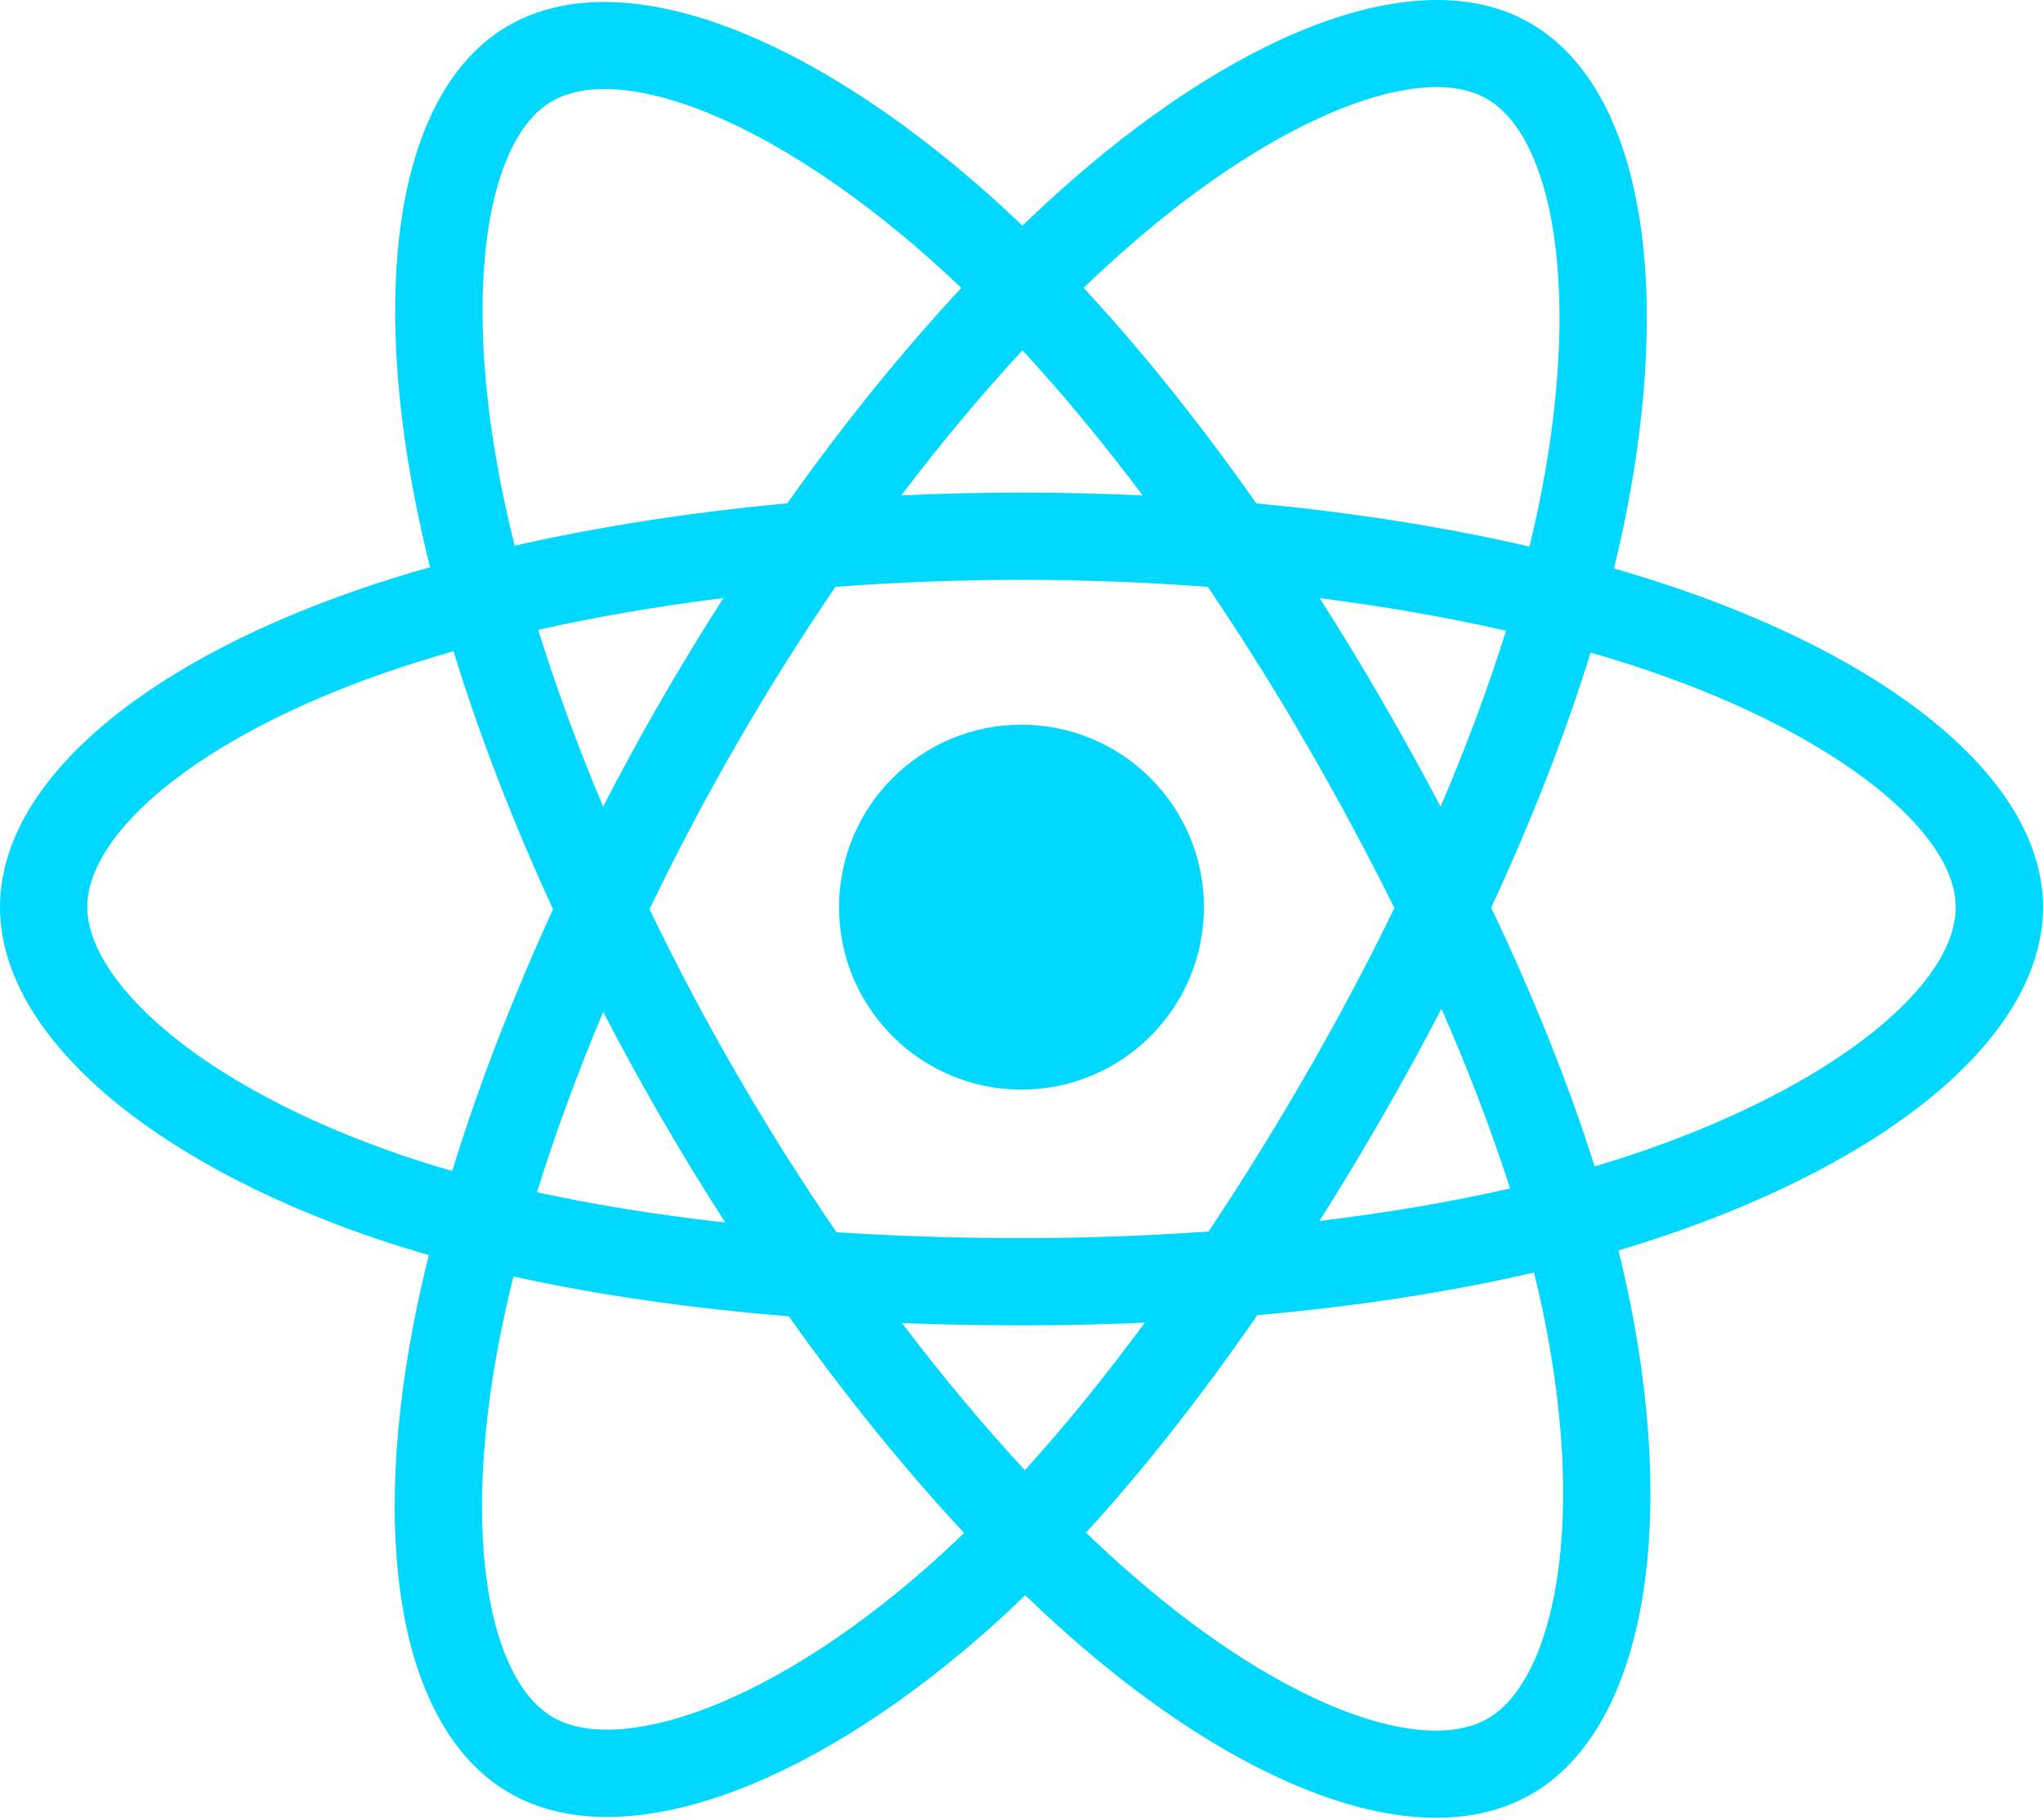
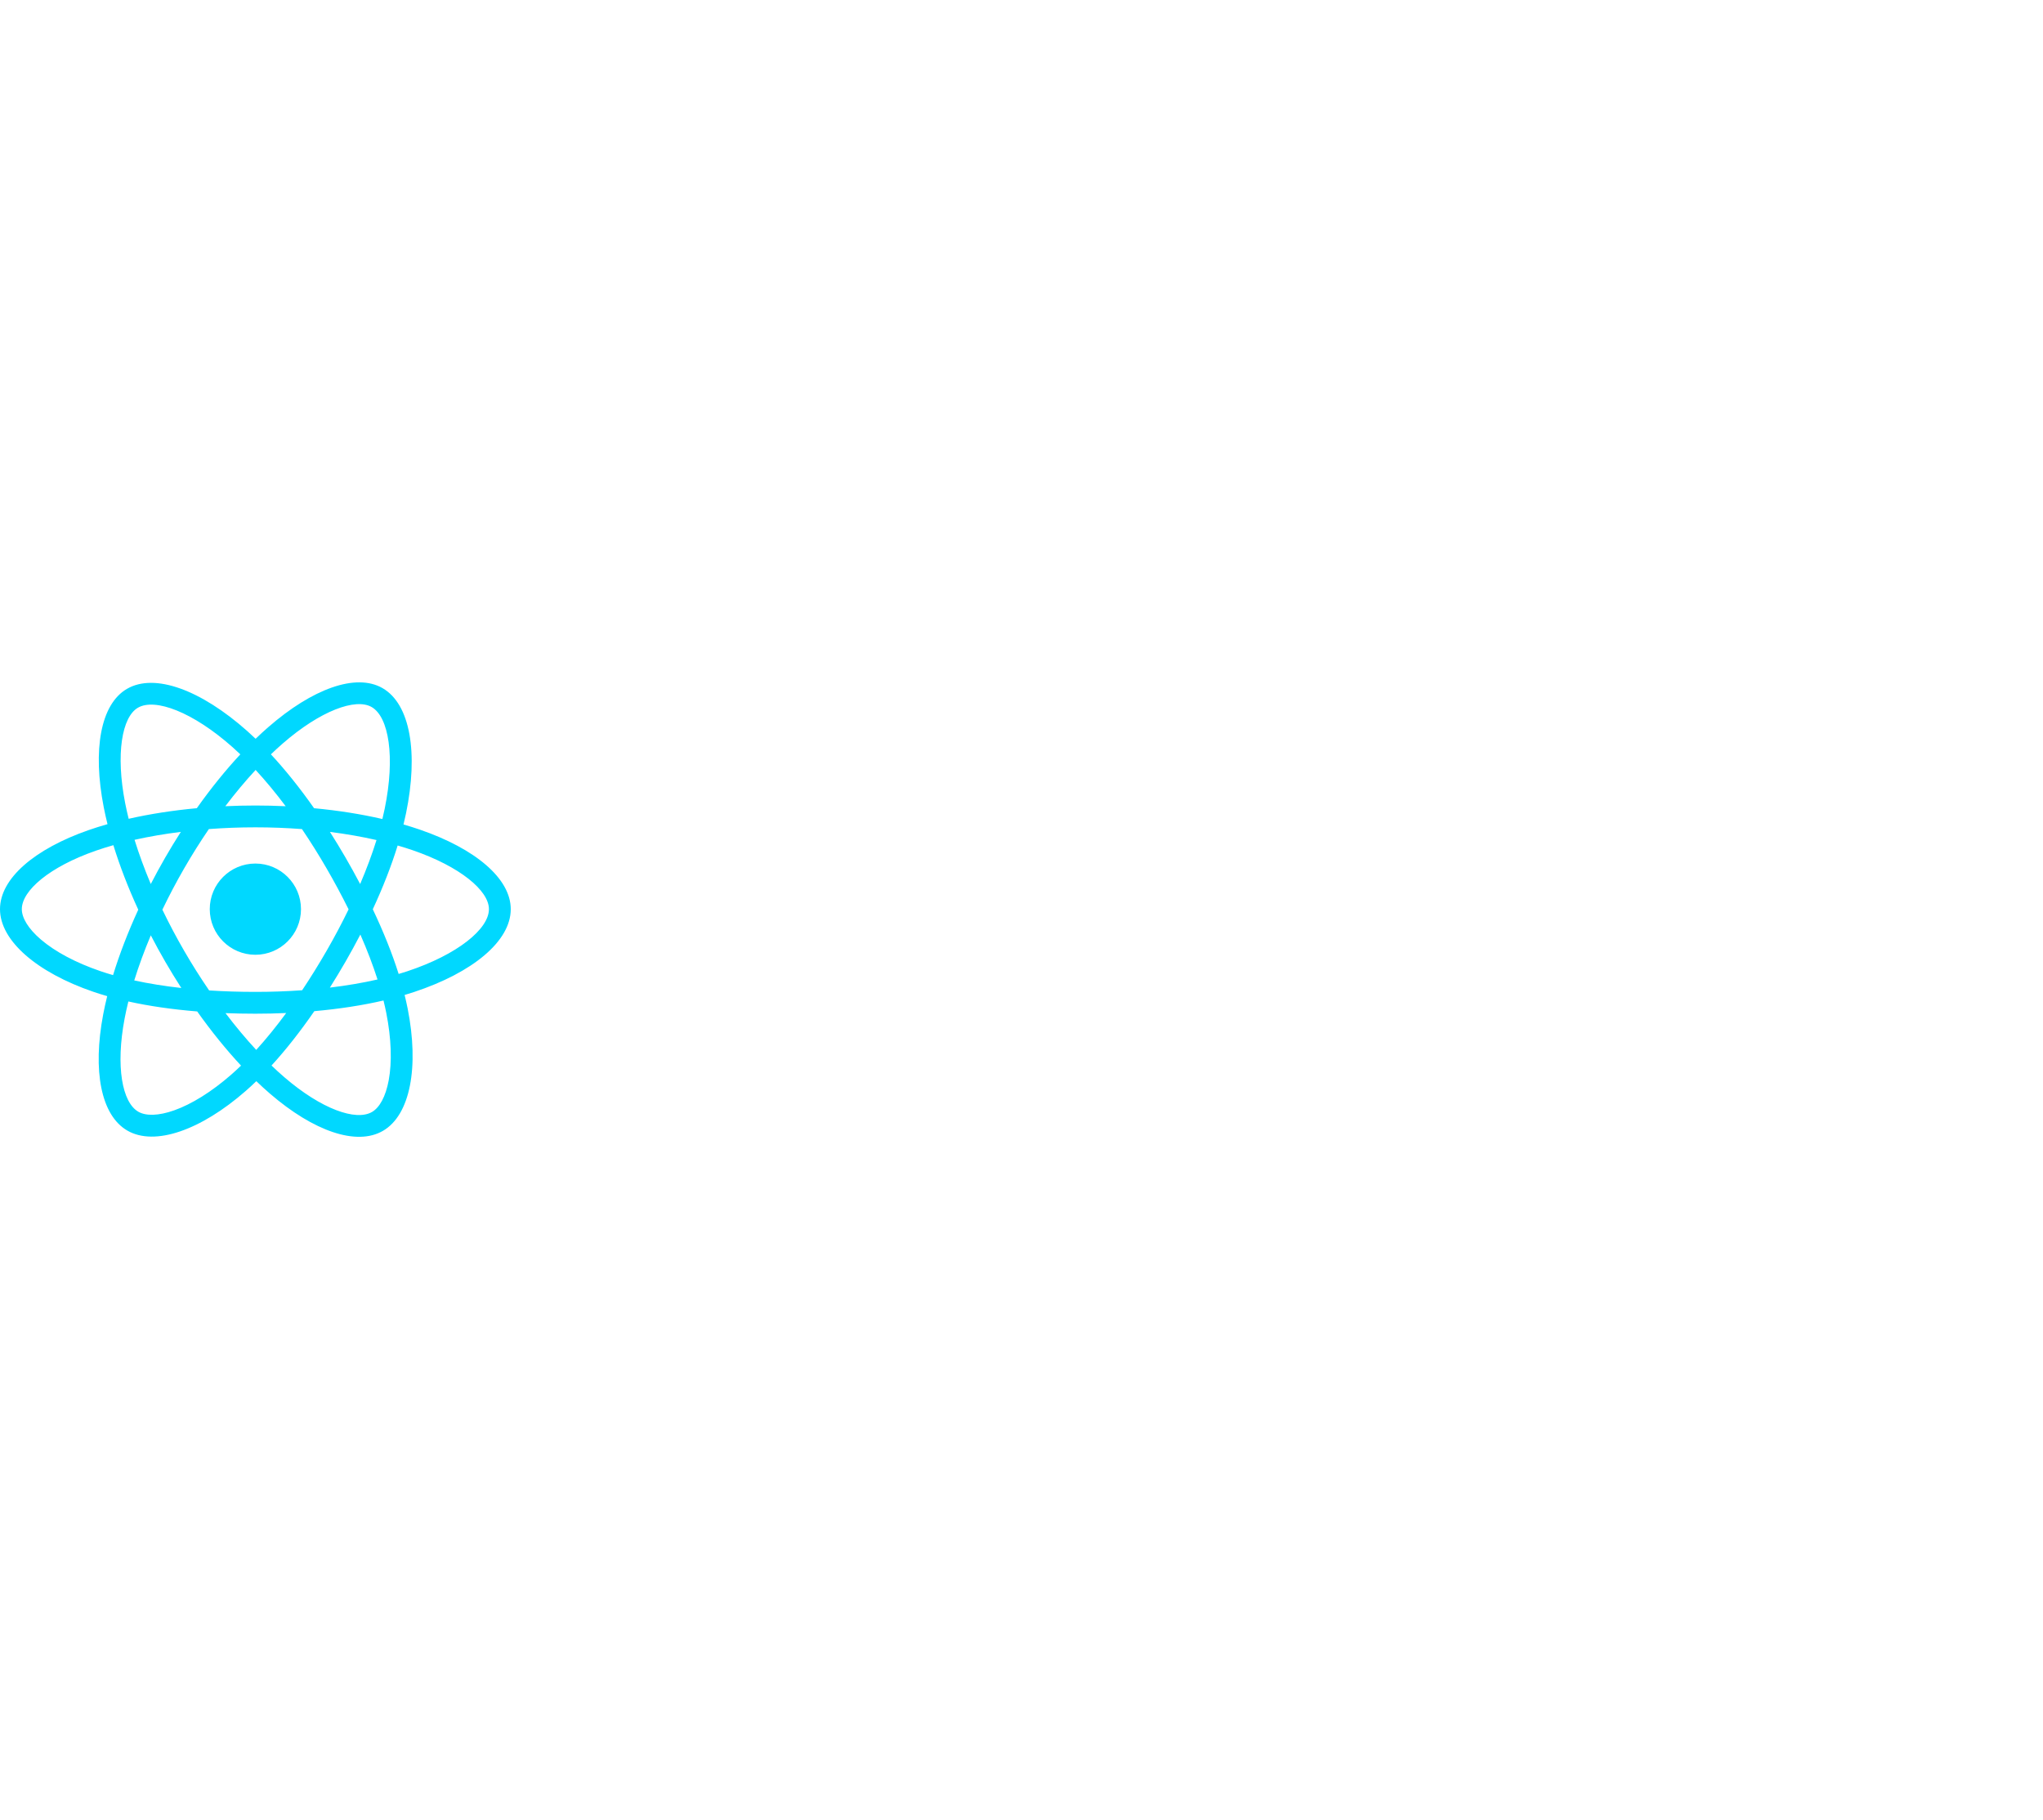
- <svg xmlns="http://www.w3.org/2000/svg" aria-hidden="true" role="img" class="iconify iconify--logos" width="35.93" height="32" preserveAspectRatio="xMidYMid meet" viewBox="0 0 256 228">
+ <svg xmlns="http://www.w3.org/2000/svg" aria-hidden="true" role="img" class="iconify iconify--logos" width="35.93" height="32" preserveAspectRatio="xMidYMid meet" viewBox="0 0 1024 228">
  <path fill="#00D8FF" d="M210.483 73.824a171.49 171.49 0 0 0-8.24-2.597c.465-1.9.893-3.777 1.273-5.621c6.238-30.281 2.16-54.676-11.769-62.708c-13.355-7.7-35.196.329-57.254 19.526a171.23 171.23 0 0 0-6.375 5.848a155.866 155.866 0 0 0-4.241-3.917C100.759 3.829 77.587-4.822 63.673 3.233C50.33 10.957 46.379 33.89 51.995 62.588a170.974 170.974 0 0 0 1.892 8.48c-3.28.932-6.445 1.924-9.474 2.98C17.309 83.498 0 98.307 0 113.668c0 15.865 18.582 31.778 46.812 41.427a145.52 145.52 0 0 0 6.921 2.165a167.467 167.467 0 0 0-2.01 9.138c-5.354 28.2-1.173 50.591 12.134 58.266c13.744 7.926 36.812-.22 59.273-19.855a145.567 145.567 0 0 0 5.342-4.923a168.064 168.064 0 0 0 6.92 6.314c21.758 18.722 43.246 26.282 56.54 18.586c13.731-7.949 18.194-32.003 12.4-61.268a145.016 145.016 0 0 0-1.535-6.842c1.62-.48 3.21-.974 4.76-1.488c29.348-9.723 48.443-25.443 48.443-41.52c0-15.417-17.868-30.326-45.517-39.844Zm-6.365 70.984c-1.4.463-2.836.91-4.3 1.345c-3.24-10.257-7.612-21.163-12.963-32.432c5.106-11 9.31-21.767 12.459-31.957c2.619.758 5.16 1.557 7.61 2.4c23.69 8.156 38.14 20.213 38.14 29.504c0 9.896-15.606 22.743-40.946 31.14Zm-10.514 20.834c2.562 12.94 2.927 24.64 1.23 33.787c-1.524 8.219-4.59 13.698-8.382 15.893c-8.067 4.67-25.32-1.4-43.927-17.412a156.726 156.726 0 0 1-6.437-5.87c7.214-7.889 14.423-17.06 21.459-27.246c12.376-1.098 24.068-2.894 34.671-5.345a134.17 134.17 0 0 1 1.386 6.193ZM87.276 214.515c-7.882 2.783-14.16 2.863-17.955.675c-8.075-4.657-11.432-22.636-6.853-46.752a156.923 156.923 0 0 1 1.869-8.499c10.486 2.32 22.093 3.988 34.498 4.994c7.084 9.967 14.501 19.128 21.976 27.15a134.668 134.668 0 0 1-4.877 4.492c-9.933 8.682-19.886 14.842-28.658 17.94ZM50.35 144.747c-12.483-4.267-22.792-9.812-29.858-15.863c-6.35-5.437-9.555-10.836-9.555-15.216c0-9.322 13.897-21.212 37.076-29.293c2.813-.98 5.757-1.905 8.812-2.773c3.204 10.42 7.406 21.315 12.477 32.332c-5.137 11.18-9.399 22.249-12.634 32.792a134.718 134.718 0 0 1-6.318-1.979Zm12.378-84.26c-4.811-24.587-1.616-43.134 6.425-47.789c8.564-4.958 27.502 2.111 47.463 19.835a144.318 144.318 0 0 1 3.841 3.545c-7.438 7.987-14.787 17.08-21.808 26.988c-12.04 1.116-23.565 2.908-34.161 5.309a160.342 160.342 0 0 1-1.76-7.887Zm110.427 27.268a347.8 347.8 0 0 0-7.785-12.803c8.168 1.033 15.994 2.404 23.343 4.08c-2.206 7.072-4.956 14.465-8.193 22.045a381.151 381.151 0 0 0-7.365-13.322Zm-45.032-43.861c5.044 5.465 10.096 11.566 15.065 18.186a322.04 322.04 0 0 0-30.257-.006c4.974-6.559 10.069-12.652 15.192-18.18ZM82.802 87.83a323.167 323.167 0 0 0-7.227 13.238c-3.184-7.553-5.909-14.98-8.134-22.152c7.304-1.634 15.093-2.97 23.209-3.984a321.524 321.524 0 0 0-7.848 12.897Zm8.081 65.352c-8.385-.936-16.291-2.203-23.593-3.793c2.26-7.3 5.045-14.885 8.298-22.6a321.187 321.187 0 0 0 7.257 13.246c2.594 4.48 5.28 8.868 8.038 13.147Zm37.542 31.03c-5.184-5.592-10.354-11.779-15.403-18.433c4.902.192 9.899.29 14.978.29c5.218 0 10.376-.117 15.453-.343c-4.985 6.774-10.018 12.97-15.028 18.486Zm52.198-57.817c3.422 7.8 6.306 15.345 8.596 22.52c-7.422 1.694-15.436 3.058-23.88 4.071a382.417 382.417 0 0 0 7.859-13.026a347.403 347.403 0 0 0 7.425-13.565Zm-16.898 8.101a358.557 358.557 0 0 1-12.281 19.815a329.4 329.4 0 0 1-23.444.823c-7.967 0-15.716-.248-23.178-.732a310.202 310.202 0 0 1-12.513-19.846h.001a307.41 307.41 0 0 1-10.923-20.627a310.278 310.278 0 0 1 10.89-20.637l-.001.001a307.318 307.318 0 0 1 12.413-19.761c7.613-.576 15.42-.876 23.31-.876H128c7.926 0 15.743.303 23.354.883a329.357 329.357 0 0 1 12.335 19.695a358.489 358.489 0 0 1 11.036 20.54a329.472 329.472 0 0 1-11 20.722Zm22.56-122.124c8.572 4.944 11.906 24.881 6.52 51.026c-.344 1.668-.73 3.367-1.15 5.09c-10.622-2.452-22.155-4.275-34.23-5.408c-7.034-10.017-14.323-19.124-21.64-27.008a160.789 160.789 0 0 1 5.888-5.4c18.9-16.447 36.564-22.941 44.612-18.3ZM128 90.808c12.625 0 22.86 10.235 22.86 22.86s-10.235 22.86-22.86 22.86s-22.86-10.235-22.86-22.86s10.235-22.86 22.86-22.86Z" />
</svg>
